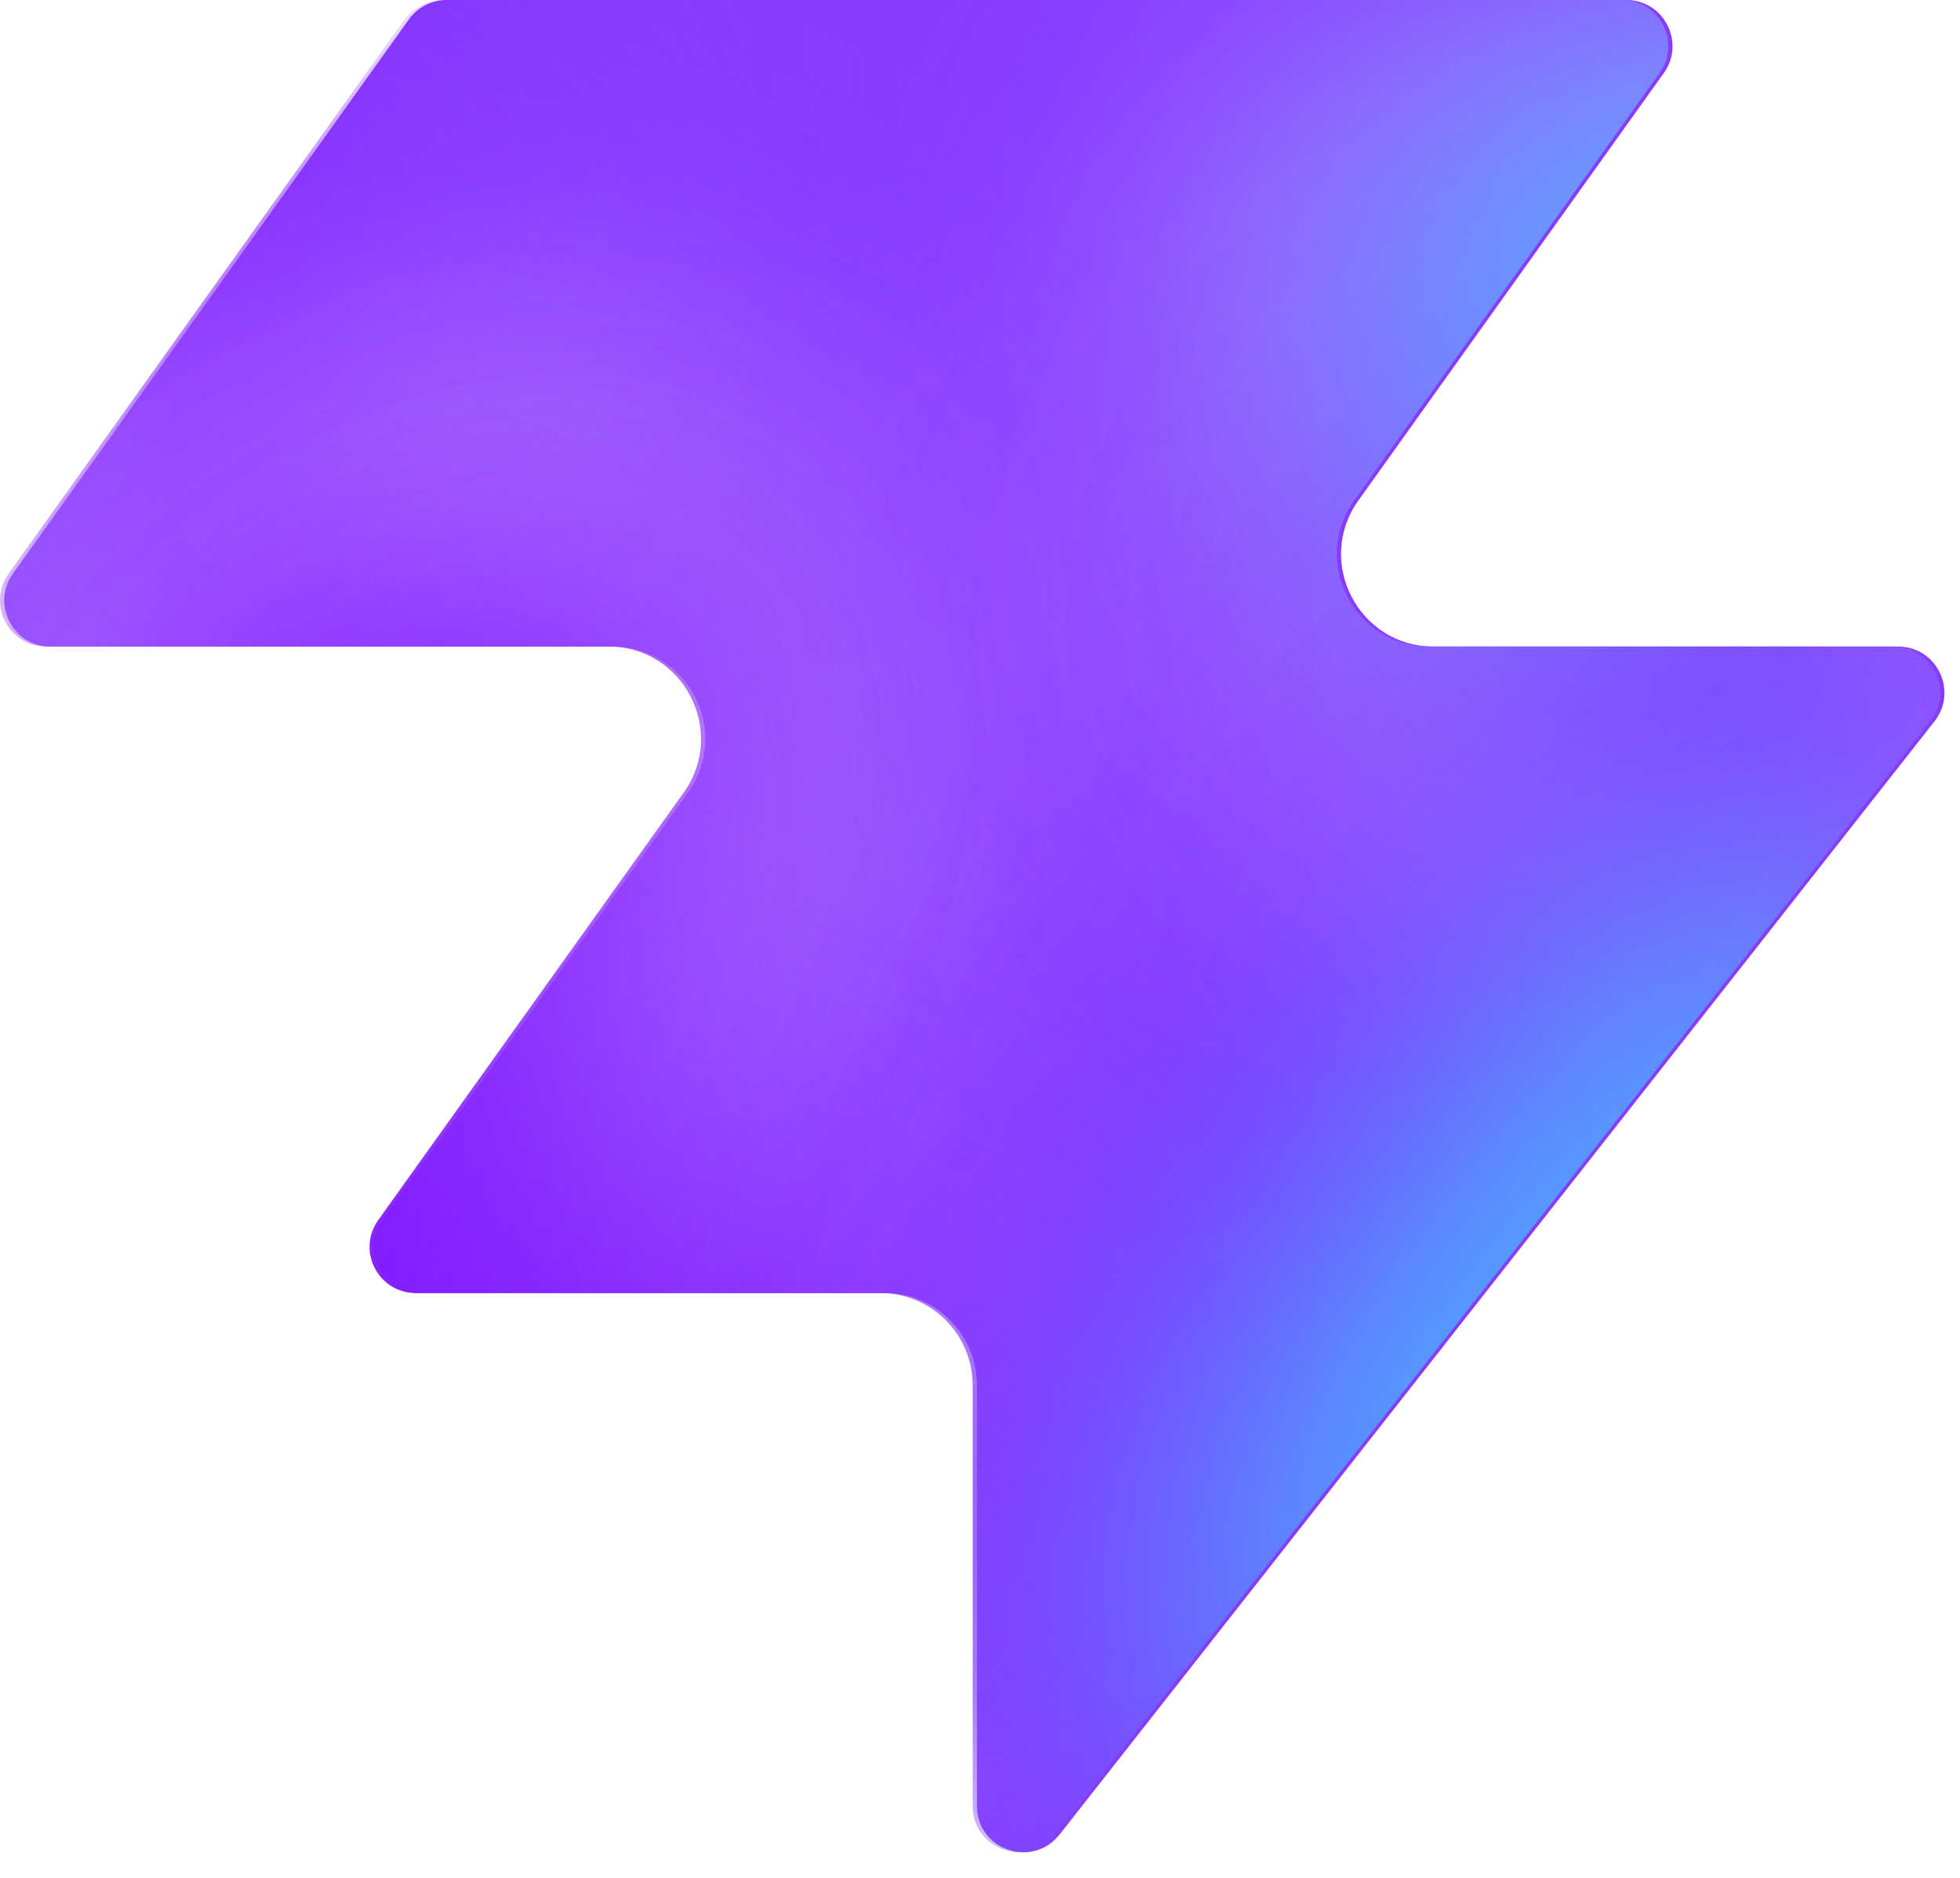
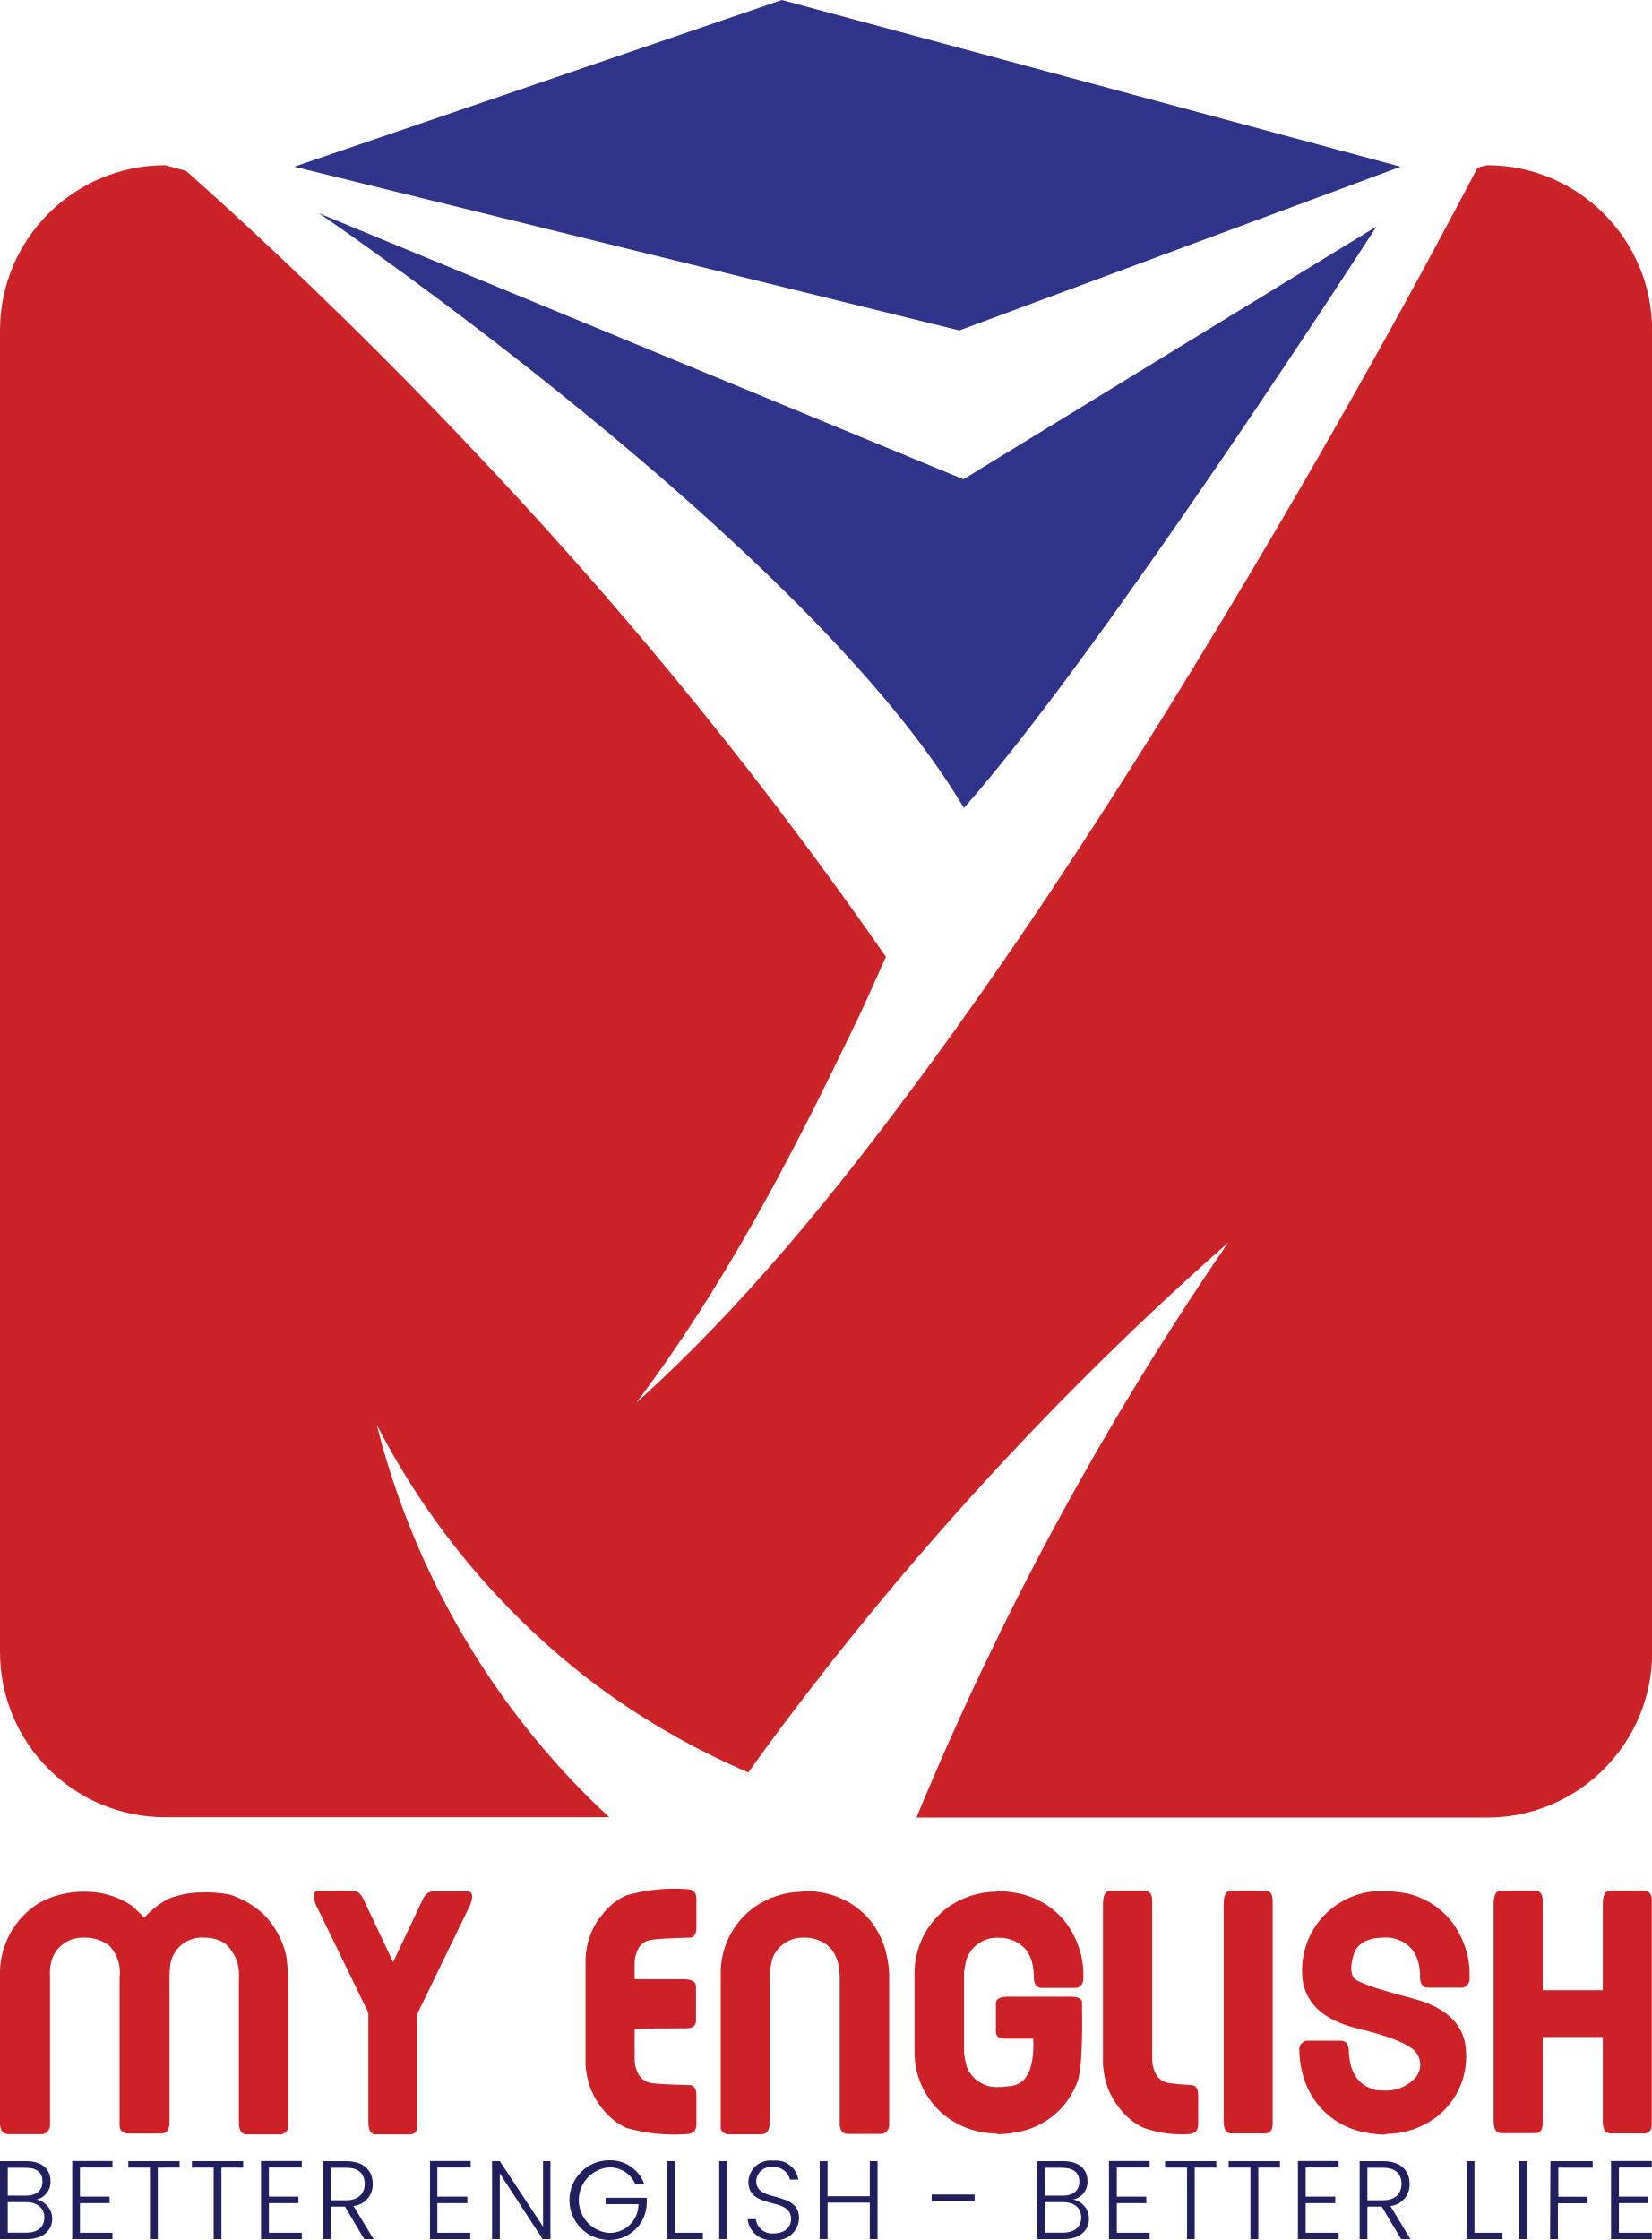
- <svg xmlns="http://www.w3.org/2000/svg" width="48" height="46" fill="none" viewBox="0 0 48 46">
-   <path fill="#863bff" d="M25.946 44.938c-.664.845-2.021.375-2.021-.698V33.937a2.26 2.26 0 0 0-2.262-2.262H10.287c-.92 0-1.456-1.04-.92-1.788l7.48-10.471c1.07-1.497 0-3.578-1.842-3.578H1.237c-.92 0-1.456-1.04-.92-1.788L10.013.474c.214-.297.556-.474.92-.474h28.894c.92 0 1.456 1.04.92 1.788l-7.48 10.471c-1.07 1.498 0 3.579 1.842 3.579h11.377c.943 0 1.473 1.088.89 1.83L25.947 44.94z" style="fill:#863bff;fill:color(display-p3 .525 .23 1);fill-opacity:1" />
-   <mask id="a" width="48" height="46" x="0" y="0" maskUnits="userSpaceOnUse" style="mask-type:alpha">
-     <path fill="#000" d="M25.842 44.938c-.664.844-2.021.375-2.021-.698V33.937a2.26 2.26 0 0 0-2.262-2.262H10.183c-.92 0-1.456-1.04-.92-1.788l7.48-10.471c1.07-1.498 0-3.579-1.842-3.579H1.133c-.92 0-1.456-1.04-.92-1.787L9.91.473c.214-.297.556-.474.92-.474h28.894c.92 0 1.456 1.04.92 1.788l-7.48 10.471c-1.07 1.498 0 3.578 1.842 3.578h11.377c.943 0 1.473 1.088.89 1.832L25.843 44.94z" style="fill:#000;fill-opacity:1" />
-   </mask>
-   <g mask="url(#a)">
-     <g filter="url(#b)">
-       <ellipse cx="5.508" cy="14.704" fill="#ede6ff" rx="5.508" ry="14.704" style="fill:#ede6ff;fill:color(display-p3 .927 .903 1);fill-opacity:1" transform="matrix(.00324 1 1 -.00324 -4.47 31.516)" />
-     </g>
-     <g filter="url(#c)">
-       <ellipse cx="10.399" cy="29.851" fill="#ede6ff" rx="10.399" ry="29.851" style="fill:#ede6ff;fill:color(display-p3 .927 .903 1);fill-opacity:1" transform="matrix(.00324 1 1 -.00324 -39.328 7.883)" />
-     </g>
-     <g filter="url(#d)">
-       <ellipse cx="5.508" cy="30.487" fill="#7e14ff" rx="5.508" ry="30.487" style="fill:#7e14ff;fill:color(display-p3 .492 .077 1);fill-opacity:1" transform="rotate(89.814 -25.913 -14.639)scale(1 -1)" />
-     </g>
-     <g filter="url(#e)">
-       <ellipse cx="5.508" cy="30.599" fill="#7e14ff" rx="5.508" ry="30.599" style="fill:#7e14ff;fill:color(display-p3 .492 .077 1);fill-opacity:1" transform="rotate(89.814 -32.644 -3.334)scale(1 -1)" />
-     </g>
-     <g filter="url(#f)">
-       <ellipse cx="5.508" cy="30.599" fill="#7e14ff" rx="5.508" ry="30.599" style="fill:#7e14ff;fill:color(display-p3 .492 .077 1);fill-opacity:1" transform="matrix(.00324 1 1 -.00324 -34.34 30.47)" />
-     </g>
-     <g filter="url(#g)">
-       <ellipse cx="14.072" cy="22.078" fill="#ede6ff" rx="14.072" ry="22.078" style="fill:#ede6ff;fill:color(display-p3 .927 .903 1);fill-opacity:1" transform="rotate(93.35 24.506 48.493)scale(-1 1)" />
-     </g>
-     <g filter="url(#h)">
-       <ellipse cx="3.47" cy="21.501" fill="#7e14ff" rx="3.47" ry="21.501" style="fill:#7e14ff;fill:color(display-p3 .492 .077 1);fill-opacity:1" transform="rotate(89.009 28.708 47.59)scale(-1 1)" />
-     </g>
-     <g filter="url(#i)">
-       <ellipse cx="3.47" cy="21.501" fill="#7e14ff" rx="3.47" ry="21.501" style="fill:#7e14ff;fill:color(display-p3 .492 .077 1);fill-opacity:1" transform="rotate(89.009 28.708 47.59)scale(-1 1)" />
-     </g>
-     <g filter="url(#j)">
-       <ellipse cx=".387" cy="8.972" fill="#7e14ff" rx="4.407" ry="29.108" style="fill:#7e14ff;fill:color(display-p3 .492 .077 1);fill-opacity:1" transform="rotate(39.51 .387 8.972)" />
-     </g>
-     <g filter="url(#k)">
-       <ellipse cx="47.523" cy="-6.092" fill="#7e14ff" rx="4.407" ry="29.108" style="fill:#7e14ff;fill:color(display-p3 .492 .077 1);fill-opacity:1" transform="rotate(37.892 47.523 -6.092)" />
-     </g>
-     <g filter="url(#l)">
-       <ellipse cx="41.412" cy="6.333" fill="#47bfff" rx="5.971" ry="9.665" style="fill:#47bfff;fill:color(display-p3 .28 .748 1);fill-opacity:1" transform="rotate(37.892 41.412 6.333)" />
-     </g>
-     <g filter="url(#m)">
-       <ellipse cx="-1.879" cy="38.332" fill="#7e14ff" rx="4.407" ry="29.108" style="fill:#7e14ff;fill:color(display-p3 .492 .077 1);fill-opacity:1" transform="rotate(37.892 -1.88 38.332)" />
-     </g>
-     <g filter="url(#n)">
-       <ellipse cx="-1.879" cy="38.332" fill="#7e14ff" rx="4.407" ry="29.108" style="fill:#7e14ff;fill:color(display-p3 .492 .077 1);fill-opacity:1" transform="rotate(37.892 -1.88 38.332)" />
-     </g>
-     <g filter="url(#o)">
-       <ellipse cx="35.651" cy="29.907" fill="#7e14ff" rx="4.407" ry="29.108" style="fill:#7e14ff;fill:color(display-p3 .492 .077 1);fill-opacity:1" transform="rotate(37.892 35.651 29.907)" />
-     </g>
-     <g filter="url(#p)">
-       <ellipse cx="38.418" cy="32.4" fill="#47bfff" rx="5.971" ry="15.297" style="fill:#47bfff;fill:color(display-p3 .28 .748 1);fill-opacity:1" transform="rotate(37.892 38.418 32.4)" />
+ <svg xmlns="http://www.w3.org/2000/svg" viewBox="0 0 132.19 179.24">
+   <defs>
+     <style>.cls-1{fill:#cd2027;}.cls-2{fill:#cc2329;}.cls-3{fill:#2f338a;}.cls-4{fill:#211f5d;}</style>
+   </defs>
+   <g id="Layer_2" data-name="Layer 2">
+     <g id="Layer_1-2" data-name="Layer 1">
+       <path class="cls-1" d="M10.49,152.45a11.78,11.78,0,0,1,1.06,1,6.91,6.91,0,0,1,1.92-1.51,7.21,7.21,0,0,1,2.64-.51,9.79,9.79,0,0,1,2.28.17,7.2,7.2,0,0,1,2.73,1.6,6.92,6.92,0,0,1,1.79,3.3c.12,1,.17,1.68.17,2v11.61a.71.71,0,0,1-.57.68H19.78c-.4,0-.62-.26-.66-.77V158.24A3.31,3.31,0,0,0,18,155.5a3,3,0,0,0-1.65-.45,2.54,2.54,0,0,0-2.73,2.22,8.08,8.08,0,0,0-.06,1.11V170q-.07.72-.66.72H10.17q-.6-.15-.6-.6V158.26a3.14,3.14,0,0,0-.82-2.57,3.17,3.17,0,0,0-2-.64,2.59,2.59,0,0,0-2.56,1.64A3.72,3.72,0,0,0,4,158.18V170a.75.75,0,0,1-.55.77H.66c-.4,0-.61-.26-.66-.77V158.15a6.63,6.63,0,0,1,3.11-5.87,7.41,7.41,0,0,1,3.56-.91A6.61,6.61,0,0,1,10.49,152.45Z" />
+       <path class="cls-1" d="M29.48,161.06l-4.23-8.71c-.25-.71-.17-1.06.25-1.06h2.7c.41,0,.72.26.94.8L31.46,157l2.3-4.86c.22-.54.53-.8.94-.8h2.7c.42,0,.5.35.24,1.06l-4.23,8.72V170c0,.54-.21.8-.63.79h-2.7q-.61,0-.6-1Z" />
+       <path class="cls-1" d="M50.79,162.32v2.43a2.44,2.44,0,0,0,.39,1.36,1.47,1.47,0,0,0,1,.58c.44.06,1.47.12,3.1.16.3.06.45.32.45.8V170c0,.51-.28.77-.85.77a13.86,13.86,0,0,1-4.78-.51,5.1,5.1,0,0,1-1.92-1.57,5.7,5.7,0,0,1-1.06-2,6.54,6.54,0,0,1-.26-1.51v-8.49a6.61,6.61,0,0,1,.26-1.52,5.63,5.63,0,0,1,1.06-1.94,5.07,5.07,0,0,1,1.92-1.56,13.86,13.86,0,0,1,4.78-.51c.57,0,.85.25.85.76v2.33c0,.47-.15.74-.45.79-1.63.05-2.66.1-3.1.17a1.45,1.45,0,0,0-1,.56,2.45,2.45,0,0,0-.39,1.37v1.23h3.86c.71,0,1.06.19,1.05.61v2.7c0,.41-.25.62-.79.62Z" />
+       <path class="cls-1" d="M64.34,151.28a10.74,10.74,0,0,1,1.94.26,7.21,7.21,0,0,1,1.86.8,6.87,6.87,0,0,1,1.65,1.51,7.81,7.81,0,0,1,.88,1.6,8.39,8.39,0,0,1,.49,3.1v11.52a.71.71,0,0,1-.57.68H67.85c-.39,0-.61-.24-.65-.72V158.24c0-1.74-.72-2.79-2.14-3.13a2.63,2.63,0,0,0-.69-.06,2.59,2.59,0,0,0-2.56,1.68c-.07.29-.14.64-.2,1.05v12c0,.65-.23,1-.68,1H58.25a.67.67,0,0,1-.57-.43.85.85,0,0,1,0-.23V158a6.48,6.48,0,0,1,2.71-5.41,6.76,6.76,0,0,1,3.79-1.22v0Z" />
+       <path class="cls-1" d="M86.21,166.63a7.08,7.08,0,0,1-.88,1.59,6.3,6.3,0,0,1-3.51,2.3,9.81,9.81,0,0,1-1.94.26l-.19-.06v0a6.76,6.76,0,0,1-3.79-1.22,6.49,6.49,0,0,1-2.71-5.41V158a6.51,6.51,0,0,1,2.71-5.41,6.76,6.76,0,0,1,3.79-1.22v0l.19-.06a10.61,10.61,0,0,1,1.94.26,6.93,6.93,0,0,1,1.86.8,6.69,6.69,0,0,1,1.65,1.51,7.36,7.36,0,0,1,.88,1.6A6.53,6.53,0,0,1,86.7,158v.39a.69.69,0,0,1-.57.68H83.39c-.39,0-.6-.23-.65-.71v-.11c0-1.74-.71-2.79-2.14-3.13a2.54,2.54,0,0,0-.68-.06,2.57,2.57,0,0,0-2.56,1.68,8.81,8.81,0,0,0-.21,1.05v6.51a8.62,8.62,0,0,0,.21,1.06A2.57,2.57,0,0,0,79.92,167a2.54,2.54,0,0,0,.68-.06q2.25,0,2.09-3.81H80.5c-.54,0-.8-.18-.8-.53v-2.31c0-.35.35-.53,1.06-.52h4.83c.71,0,1.06.17,1,.52C86.65,163.8,86.51,165.9,86.21,166.63Z" />
+       <path class="cls-1" d="M88.88,151.29h2.7c.42,0,.63.26.63.8v12.66a2.44,2.44,0,0,0,.38,1.36,1.49,1.49,0,0,0,1,.58c.44.06,1.06.12,1.85.16.3.06.45.32.45.8V170c0,.51-.28.77-.85.77a9,9,0,0,1-3.53-.51,5.1,5.1,0,0,1-1.92-1.57,5.87,5.87,0,0,1-1.06-2,7.13,7.13,0,0,1-.26-1.51V152.35C88.27,151.64,88.47,151.29,88.88,151.29Z" />
+       <path class="cls-1" d="M97.93,152.35c0-.71.18-1.06.6-1.06h2.7c.41,0,.62.26.62.8v17.83c0,.54-.21.8-.62.79h-2.7q-.63,0-.6-1.05Z" />
+       <path class="cls-1" d="M114.78,169.53a6.76,6.76,0,0,1-3.79,1.22v0l-.2.06a9.8,9.8,0,0,1-1.93-.26,6.29,6.29,0,0,1-4.39-3.89,7.9,7.9,0,0,1-.49-2.77.73.73,0,0,1,.57-.6h2.74c.39,0,.6.24.65.72v-.14c0,1.89.71,3,2.14,3.36a3.25,3.25,0,0,0,.68.05,3.13,3.13,0,0,0,2.35-.86,1.6,1.6,0,0,0,.34-2c-.34-.72-2-1.43-4.82-2.11s-4.35-2.14-4.42-4.37a6.34,6.34,0,0,1,6.07-6.62,11.67,11.67,0,0,1,2.45.21,6.93,6.93,0,0,1,1.86.8,6.69,6.69,0,0,1,1.65,1.51,7.36,7.36,0,0,1,.88,1.6,6.53,6.53,0,0,1,.49,2.54v.39a.69.69,0,0,1-.57.68H114.3c-.39,0-.6-.23-.65-.71v-.11c0-1.74-.71-2.79-2.14-3.13a2.54,2.54,0,0,0-.68-.06c-1.38,0-2.21.45-2.49,1.34s-.26,1.52,0,1.88,1.87.91,4.68,1.64,4.25,2.17,4.31,4.33A6.1,6.1,0,0,1,114.78,169.53Z" />
+       <path class="cls-1" d="M123.46,163v6.9c0,.54-.21.8-.63.79h-2.7q-.61,0-.6-1.05V152.35c0-.71.19-1.06.6-1.06h2.7c.42,0,.63.26.63.8v7.16h4.81v-6.9c0-.71.18-1.06.6-1.06h2.7c.41,0,.62.26.62.8v17.83c0,.54-.21.8-.62.79h-2.7q-.63,0-.6-1.05V163Z" />
+       <path class="cls-2" d="M43.43,139.85A64.3,64.3,0,0,1,30.15,114,61,61,0,0,0,48,135.05a60.34,60.34,0,0,0,11.89,6.78c.59-.82,1.17-1.65,1.78-2.46A256.66,256.66,0,0,1,98.28,99.44a249.83,249.83,0,0,0-24.94,46H119a13.22,13.22,0,0,0,13.22-13.22V26.44A13.22,13.22,0,0,0,119,13.22l-.75.19q-3.6,6.86-7.34,13.6Q102.41,42.3,93.22,57.13C87.07,67,80.66,76.72,73.76,86.08S59.5,104.52,50.93,112.24c6.92-9.19,12.24-19.32,17.16-29.57,1-2,1.89-4.07,2.81-6.11A343.06,343.06,0,0,0,39.52,37.77Q30,27.57,19.82,18.14c-1.63-1.51-3.28-3-4.93-4.47l-1.67-.45A13.22,13.22,0,0,0,0,26.44V132.19a13.22,13.22,0,0,0,13.22,13.22H48.76A62.13,62.13,0,0,1,43.43,139.85Z" />
+       <polygon class="cls-3" points="112.09 13.34 76.77 26.44 23.55 13.34 62.57 0 112.09 13.34" />
+       <path class="cls-3" d="M110.16,18.12,77.1,38.35,25.51,17.06S64.62,43.53,77.14,64.65C88.25,52.13,110.16,18.12,110.16,18.12Z" />
+       <path class="cls-4" d="M2.16,179.17H0v-6.24H2.1c1.31,0,1.94.7,1.94,1.57A1.43,1.43,0,0,1,2.92,176a1.57,1.57,0,0,1,1.26,1.55C4.18,178.44,3.47,179.17,2.16,179.17Zm-.11-5.71H.62v2.23H2.08c.85,0,1.32-.43,1.32-1.12S3,173.46,2.05,173.46Zm0,2.75H.62v2.44h1.5c.9,0,1.43-.46,1.43-1.21S3,176.21,2.09,176.21Z" />
+       <path class="cls-4" d="M9,173.44H6.4v2.33H8.77v.52H6.4v2.37H9v.51H5.78v-6.25H9Z" />
+       <path class="cls-4" d="M10.27,172.93h4.1v.52H12.63v5.72H12v-5.72H10.27Z" />
+       <path class="cls-4" d="M15.36,172.93h4.1v.52H17.72v5.72H17.1v-5.72H15.36Z" />
+       <path class="cls-4" d="M24.15,173.44H21.52v2.33h2.36v.52H21.52v2.37h2.63v.51H20.89v-6.25h3.26Z" />
+       <path class="cls-4" d="M27.71,172.93c1.44,0,2.12.79,2.12,1.82a1.72,1.72,0,0,1-1.54,1.77l1.61,2.65h-.75l-1.54-2.6H26.46v2.6h-.63v-6.24Zm0,.53H26.46v2.6h1.25c1,0,1.48-.56,1.48-1.31S28.76,173.46,27.71,173.46Z" />
+       <path class="cls-4" d="M37.67,173.44H35v2.33H37.4v.52H35v2.37h2.63v.51H34.41v-6.25h3.26Z" />
+       <path class="cls-4" d="M44.05,172.93v6.24h-.62L40,173.92v5.25h-.62v-6.24H40l3.46,5.24v-5.24Z" />
+       <path class="cls-4" d="M51.56,174.75h-.73a2.21,2.21,0,0,0-2.11-1.32,2.63,2.63,0,0,0,0,5.24,2.3,2.3,0,0,0,2.38-2.3H48.47v-.51h3.29v.46a3,3,0,0,1-3,2.92,3.19,3.19,0,0,1,0-6.38A2.9,2.9,0,0,1,51.56,174.75Z" />
+       <path class="cls-4" d="M54,172.93v5.73h2.25v.51H53.35v-6.24Z" />
+       <path class="cls-4" d="M57.56,172.93h.62v6.24h-.62Z" />
+       <path class="cls-4" d="M61.94,179.24a1.88,1.88,0,0,1-2.11-1.67h.66a1.31,1.31,0,0,0,1.45,1.14c.87,0,1.37-.51,1.37-1.15,0-1.84-3.42-.68-3.42-3a1.77,1.77,0,0,1,2-1.67,1.81,1.81,0,0,1,2,1.52h-.67a1.29,1.29,0,0,0-1.36-1,1.17,1.17,0,0,0-1.34,1.11c0,1.81,3.43.7,3.43,3A1.81,1.81,0,0,1,61.94,179.24Z" />
+       <path class="cls-4" d="M69.61,176.25H66.23v2.92H65.6v-6.24h.63v2.81h3.38v-2.81h.62v6.24h-.62Z" />
+       <path class="cls-4" d="M74.56,175.6H78v.53H74.56Z" />
+       <path class="cls-4" d="M85.14,179.17H83v-6.24h2.09c1.32,0,1.94.7,1.94,1.57A1.43,1.43,0,0,1,85.89,176a1.57,1.57,0,0,1,1.26,1.55C87.15,178.44,86.45,179.17,85.14,179.17ZM85,173.46H83.6v2.23h1.46c.84,0,1.32-.43,1.32-1.12S85.93,173.46,85,173.46Zm0,2.75H83.6v2.44h1.49c.9,0,1.44-.46,1.44-1.21S86,176.21,85.06,176.21Z" />
+       <path class="cls-4" d="M92,173.44H89.38v2.33h2.36v.52H89.38v2.37H92v.51H88.75v-6.25H92Z" />
+       <path class="cls-4" d="M93.24,172.93h4.1v.52H95.61v5.72H95v-5.72H93.24Z" />
+       <path class="cls-4" d="M98.33,172.93h4.1v.52H100.7v5.72h-.63v-5.72H98.33Z" />
+       <path class="cls-4" d="M107.13,173.44h-2.64v2.33h2.37v.52h-2.37v2.37h2.64v.51h-3.26v-6.25h3.26Z" />
+       <path class="cls-4" d="M110.68,172.93c1.45,0,2.13.79,2.13,1.82a1.72,1.72,0,0,1-1.54,1.77l1.61,2.65h-.75l-1.55-2.6h-1.15v2.6h-.62v-6.24Zm0,.53h-1.25v2.6h1.26c1,0,1.47-.56,1.47-1.31S111.74,173.46,110.68,173.46Z" />
+       <path class="cls-4" d="M118,172.93v5.73h2.24v.51h-2.86v-6.24Z" />
+       <path class="cls-4" d="M121.59,172.93h.63v6.24h-.63Z" />
+       <path class="cls-4" d="M124.08,172.93h3.38v.52h-2.75v2.33H127v.52h-2.32v2.87h-.63Z" />
+       <path class="cls-4" d="M132.19,173.44h-2.63v2.33h2.36v.52h-2.36v2.37h2.63v.51h-3.26v-6.25h3.26Z" />
    </g>
  </g>
-   <defs>
-     <filter id="b" width="60.045" height="41.654" x="-19.77" y="16.149" color-interpolation-filters="sRGB" filterUnits="userSpaceOnUse">
-       <feFlood flood-opacity="0" result="BackgroundImageFix" />
-       <feBlend in="SourceGraphic" in2="BackgroundImageFix" result="shape" />
-       <feGaussianBlur result="effect1_foregroundBlur_2002_17158" stdDeviation="7.659" />
-     </filter>
-     <filter id="c" width="90.34" height="51.437" x="-54.613" y="-7.533" color-interpolation-filters="sRGB" filterUnits="userSpaceOnUse">
-       <feFlood flood-opacity="0" result="BackgroundImageFix" />
-       <feBlend in="SourceGraphic" in2="BackgroundImageFix" result="shape" />
-       <feGaussianBlur result="effect1_foregroundBlur_2002_17158" stdDeviation="7.659" />
-     </filter>
-     <filter id="d" width="79.355" height="29.4" x="-49.64" y="2.03" color-interpolation-filters="sRGB" filterUnits="userSpaceOnUse">
-       <feFlood flood-opacity="0" result="BackgroundImageFix" />
-       <feBlend in="SourceGraphic" in2="BackgroundImageFix" result="shape" />
-       <feGaussianBlur result="effect1_foregroundBlur_2002_17158" stdDeviation="4.596" />
-     </filter>
-     <filter id="e" width="79.579" height="29.4" x="-45.045" y="20.029" color-interpolation-filters="sRGB" filterUnits="userSpaceOnUse">
-       <feFlood flood-opacity="0" result="BackgroundImageFix" />
-       <feBlend in="SourceGraphic" in2="BackgroundImageFix" result="shape" />
-       <feGaussianBlur result="effect1_foregroundBlur_2002_17158" stdDeviation="4.596" />
-     </filter>
-     <filter id="f" width="79.579" height="29.4" x="-43.513" y="21.178" color-interpolation-filters="sRGB" filterUnits="userSpaceOnUse">
-       <feFlood flood-opacity="0" result="BackgroundImageFix" />
-       <feBlend in="SourceGraphic" in2="BackgroundImageFix" result="shape" />
-       <feGaussianBlur result="effect1_foregroundBlur_2002_17158" stdDeviation="4.596" />
-     </filter>
-     <filter id="g" width="74.749" height="58.852" x="15.756" y="-17.901" color-interpolation-filters="sRGB" filterUnits="userSpaceOnUse">
-       <feFlood flood-opacity="0" result="BackgroundImageFix" />
-       <feBlend in="SourceGraphic" in2="BackgroundImageFix" result="shape" />
-       <feGaussianBlur result="effect1_foregroundBlur_2002_17158" stdDeviation="7.659" />
-     </filter>
-     <filter id="h" width="61.377" height="25.362" x="23.548" y="2.284" color-interpolation-filters="sRGB" filterUnits="userSpaceOnUse">
-       <feFlood flood-opacity="0" result="BackgroundImageFix" />
-       <feBlend in="SourceGraphic" in2="BackgroundImageFix" result="shape" />
-       <feGaussianBlur result="effect1_foregroundBlur_2002_17158" stdDeviation="4.596" />
-     </filter>
-     <filter id="i" width="61.377" height="25.362" x="23.548" y="2.284" color-interpolation-filters="sRGB" filterUnits="userSpaceOnUse">
-       <feFlood flood-opacity="0" result="BackgroundImageFix" />
-       <feBlend in="SourceGraphic" in2="BackgroundImageFix" result="shape" />
-       <feGaussianBlur result="effect1_foregroundBlur_2002_17158" stdDeviation="4.596" />
-     </filter>
-     <filter id="j" width="56.045" height="63.649" x="-27.636" y="-22.853" color-interpolation-filters="sRGB" filterUnits="userSpaceOnUse">
-       <feFlood flood-opacity="0" result="BackgroundImageFix" />
-       <feBlend in="SourceGraphic" in2="BackgroundImageFix" result="shape" />
-       <feGaussianBlur result="effect1_foregroundBlur_2002_17158" stdDeviation="4.596" />
-     </filter>
-     <filter id="k" width="54.814" height="64.646" x="20.116" y="-38.415" color-interpolation-filters="sRGB" filterUnits="userSpaceOnUse">
-       <feFlood flood-opacity="0" result="BackgroundImageFix" />
-       <feBlend in="SourceGraphic" in2="BackgroundImageFix" result="shape" />
-       <feGaussianBlur result="effect1_foregroundBlur_2002_17158" stdDeviation="4.596" />
-     </filter>
-     <filter id="l" width="33.541" height="35.313" x="24.641" y="-11.323" color-interpolation-filters="sRGB" filterUnits="userSpaceOnUse">
-       <feFlood flood-opacity="0" result="BackgroundImageFix" />
-       <feBlend in="SourceGraphic" in2="BackgroundImageFix" result="shape" />
-       <feGaussianBlur result="effect1_foregroundBlur_2002_17158" stdDeviation="4.596" />
-     </filter>
-     <filter id="m" width="54.814" height="64.646" x="-29.286" y="6.009" color-interpolation-filters="sRGB" filterUnits="userSpaceOnUse">
-       <feFlood flood-opacity="0" result="BackgroundImageFix" />
-       <feBlend in="SourceGraphic" in2="BackgroundImageFix" result="shape" />
-       <feGaussianBlur result="effect1_foregroundBlur_2002_17158" stdDeviation="4.596" />
-     </filter>
-     <filter id="n" width="54.814" height="64.646" x="-29.286" y="6.009" color-interpolation-filters="sRGB" filterUnits="userSpaceOnUse">
-       <feFlood flood-opacity="0" result="BackgroundImageFix" />
-       <feBlend in="SourceGraphic" in2="BackgroundImageFix" result="shape" />
-       <feGaussianBlur result="effect1_foregroundBlur_2002_17158" stdDeviation="4.596" />
-     </filter>
-     <filter id="o" width="54.814" height="64.646" x="8.244" y="-2.416" color-interpolation-filters="sRGB" filterUnits="userSpaceOnUse">
-       <feFlood flood-opacity="0" result="BackgroundImageFix" />
-       <feBlend in="SourceGraphic" in2="BackgroundImageFix" result="shape" />
-       <feGaussianBlur result="effect1_foregroundBlur_2002_17158" stdDeviation="4.596" />
-     </filter>
-     <filter id="p" width="39.409" height="43.623" x="18.713" y="10.588" color-interpolation-filters="sRGB" filterUnits="userSpaceOnUse">
-       <feFlood flood-opacity="0" result="BackgroundImageFix" />
-       <feBlend in="SourceGraphic" in2="BackgroundImageFix" result="shape" />
-       <feGaussianBlur result="effect1_foregroundBlur_2002_17158" stdDeviation="4.596" />
-     </filter>
-   </defs>
</svg>
